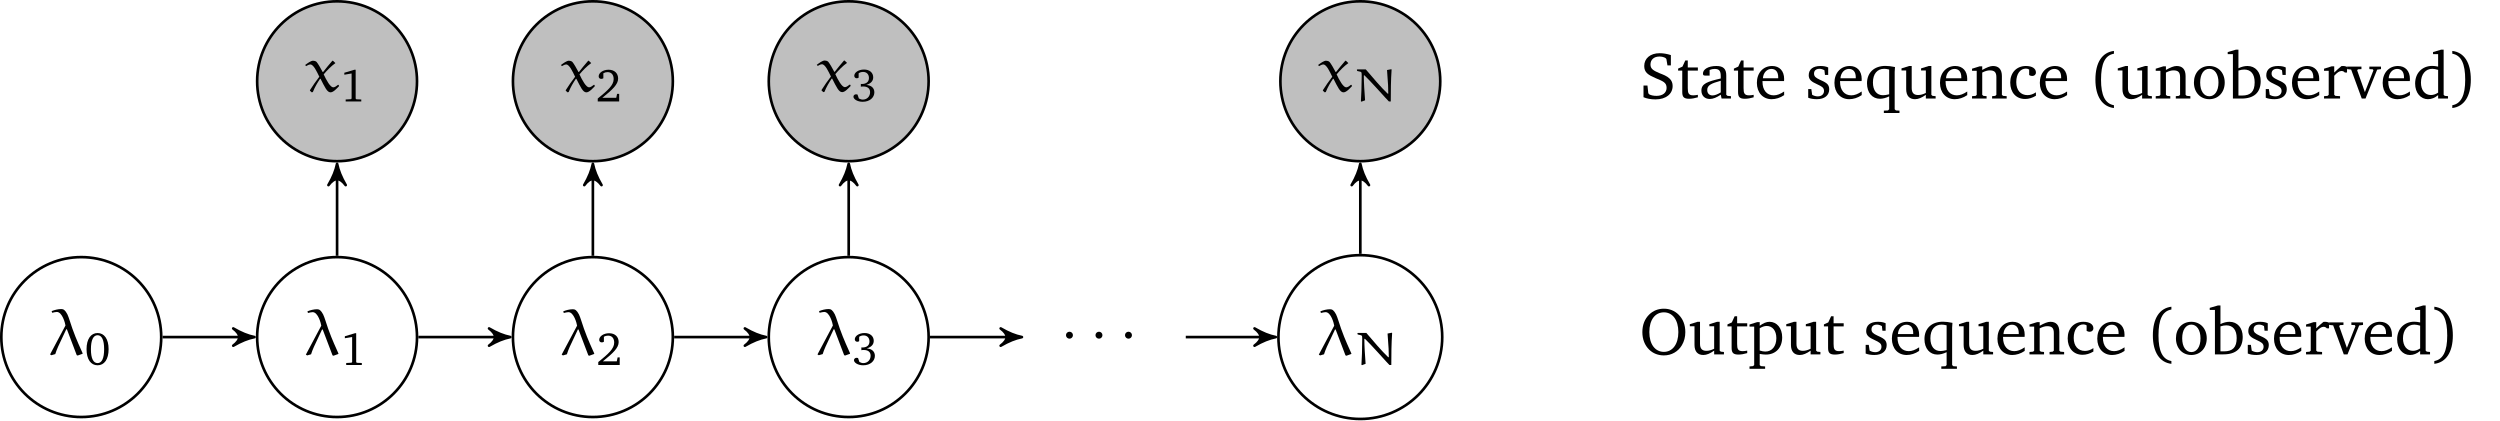
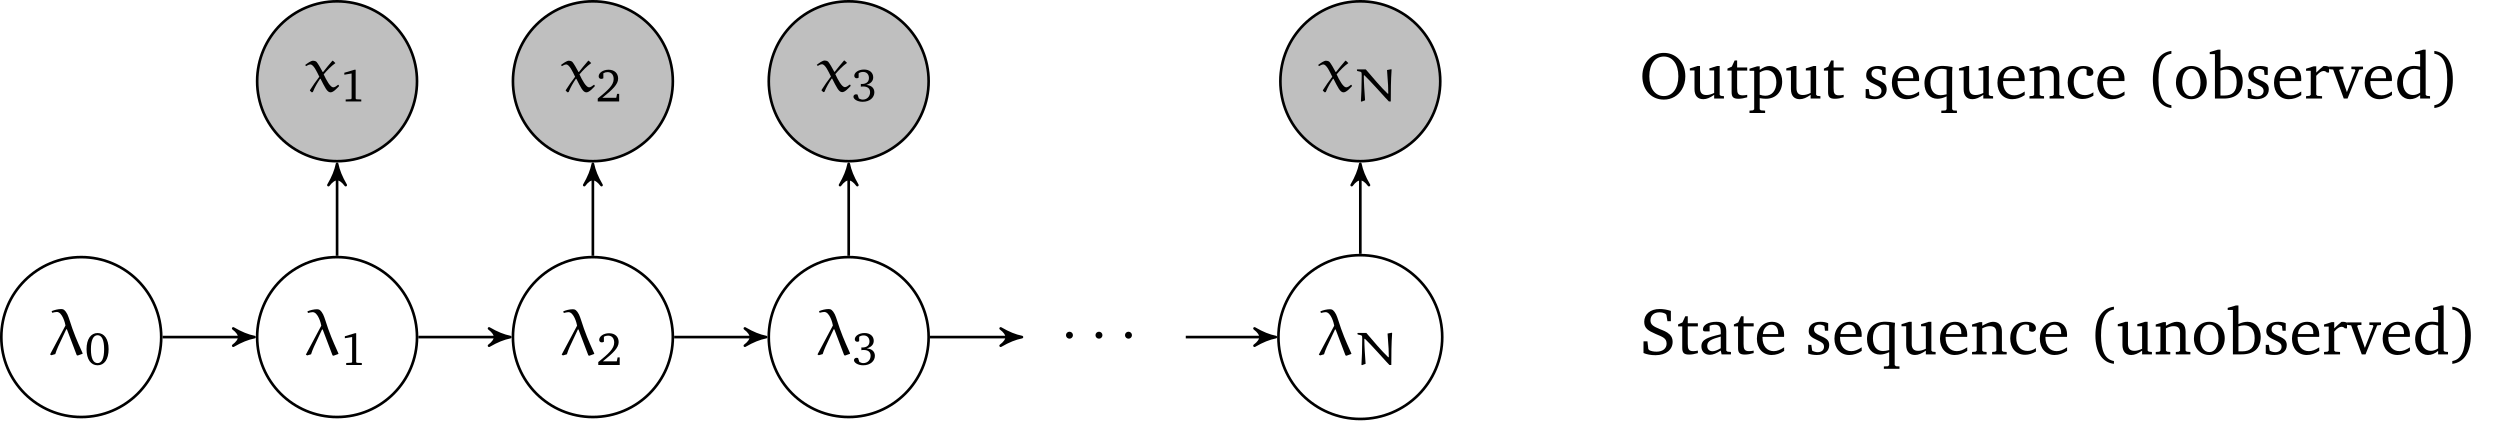
<svg xmlns="http://www.w3.org/2000/svg" xmlns:xlink="http://www.w3.org/1999/xlink" width="375.437pt" height="63.118pt" viewBox="0 0 375.437 63.118" version="1.1">
  <defs>
    <g>
      <symbol overflow="visible" id="glyph0-0">
        <path style="stroke:none;" d="" />
      </symbol>
      <symbol overflow="visible" id="glyph0-1">
        <path style="stroke:none;" d="M 4.203 0.047 L 4.344 0.109 L 5.078 -0.156 C 5.078 -0.156 5.094 -0.188 5.094 -0.234 C 5.094 -0.25 5.078 -0.266 5.078 -0.266 C 4.078 -2.469 3.734 -3.422 3.547 -3.953 C 3.312 -4.594 3.016 -5.656 2.797 -6.094 C 2.469 -6.719 2.219 -6.875 1.891 -6.875 C 1.375 -6.875 0.875 -6.734 0.438 -6.562 L 0.516 -6.312 C 0.75 -6.375 1.062 -6.438 1.219 -6.438 C 2.031 -6.438 2.469 -4.75 2.516 -4.406 L 0.203 -0.062 L 0.391 0.062 L 0.984 -0.109 C 1.234 -0.891 1.328 -1.078 2.609 -3.781 C 2.609 -3.812 2.625 -3.844 2.672 -3.844 C 2.719 -3.844 2.734 -3.812 2.75 -3.781 Z M 4.203 0.047 " />
      </symbol>
      <symbol overflow="visible" id="glyph0-2">
        <path style="stroke:none;" d="M 4.203 -4.609 C 4.188 -4.625 4.172 -4.625 4.141 -4.625 C 4.109 -4.625 4.094 -4.625 4.094 -4.609 C 3.656 -4.094 3.062 -3.406 2.703 -2.922 L 2.641 -2.938 C 2.359 -3.484 1.938 -4.203 1.734 -4.438 C 1.594 -4.578 1.359 -4.625 1.203 -4.625 C 0.875 -4.625 0.375 -4.25 0.016 -3.984 L 0.156 -3.812 C 0.344 -3.922 0.594 -4.062 0.797 -4.062 C 1.281 -4.062 1.766 -2.984 2.141 -2.219 C 1.656 -1.578 1.156 -0.891 0.734 -0.203 L 0.734 -0.125 L 1 0.125 L 1.172 0.078 C 1.469 -0.688 1.859 -1.312 2.25 -1.906 L 2.328 -1.906 C 2.984 -0.625 3.312 0.125 3.828 0.125 C 4.25 0.125 4.75 -0.438 5.109 -0.812 L 5.031 -1 L 4.938 -1 C 4.75 -0.844 4.469 -0.625 4.234 -0.625 C 3.797 -0.625 3.203 -1.688 2.797 -2.578 C 3.312 -3.188 3.953 -3.844 4.516 -4.234 C 4.531 -4.234 4.547 -4.25 4.547 -4.281 C 4.547 -4.281 4.531 -4.312 4.516 -4.312 Z M 4.203 -4.609 " />
      </symbol>
      <symbol overflow="visible" id="glyph1-0">
        <path style="stroke:none;" d="" />
      </symbol>
      <symbol overflow="visible" id="glyph1-1">
        <path style="stroke:none;" d="M 1.938 -4.766 C 0.938 -4.766 0.281 -3.875 0.281 -2.344 C 0.281 -0.797 0.938 0.078 1.938 0.078 C 2.938 0.078 3.594 -0.797 3.594 -2.344 C 3.594 -3.875 2.938 -4.766 1.938 -4.766 Z M 1.938 -4.438 C 2.578 -4.438 2.922 -3.719 2.922 -2.344 C 2.922 -0.969 2.578 -0.25 1.938 -0.25 C 1.297 -0.25 0.938 -0.953 0.938 -2.328 C 0.938 -3.719 1.297 -4.438 1.938 -4.438 Z M 1.938 -4.438 " />
      </symbol>
      <symbol overflow="visible" id="glyph1-2">
        <path style="stroke:none;" d="M 2.172 -4.766 L 0.656 -4.312 L 0.656 -4.016 L 1.75 -4.203 L 1.75 -0.453 L 1.672 -0.344 L 0.859 -0.297 L 0.859 0 L 3.203 0 L 3.203 -0.297 L 2.453 -0.328 L 2.359 -0.438 L 2.359 -4.766 Z M 2.172 -4.766 " />
      </symbol>
      <symbol overflow="visible" id="glyph1-3">
        <path style="stroke:none;" d="M 0.984 -0.547 C 2.516 -1.781 3.359 -2.562 3.359 -3.438 C 3.359 -4.234 2.812 -4.766 1.922 -4.766 C 1.047 -4.766 0.438 -4.266 0.438 -3.781 C 0.438 -3.547 0.578 -3.391 0.828 -3.391 C 0.938 -3.391 1.047 -3.422 1.141 -3.484 L 1.141 -4.234 C 1.359 -4.359 1.547 -4.406 1.766 -4.406 C 2.344 -4.406 2.688 -4.016 2.688 -3.359 C 2.688 -2.438 1.812 -1.672 0.297 -0.438 L 0.297 0 L 3.516 0 L 3.516 -1.141 L 3.203 -1.141 L 3.078 -0.547 Z M 0.984 -0.547 " />
      </symbol>
      <symbol overflow="visible" id="glyph1-4">
        <path style="stroke:none;" d="M 2.203 -2.453 C 2.891 -2.656 3.25 -3.047 3.25 -3.594 C 3.25 -4.297 2.703 -4.766 1.875 -4.766 C 1 -4.766 0.406 -4.297 0.406 -3.828 C 0.406 -3.609 0.562 -3.453 0.781 -3.453 C 0.891 -3.453 0.984 -3.484 1.062 -3.547 L 1.062 -4.203 C 1.266 -4.344 1.484 -4.406 1.734 -4.406 C 2.266 -4.406 2.609 -4.047 2.609 -3.5 C 2.609 -2.938 2.234 -2.594 1.531 -2.594 C 1.484 -2.594 1.438 -2.609 1.391 -2.609 L 1.391 -2.188 C 1.516 -2.219 1.641 -2.219 1.75 -2.219 C 2.422 -2.219 2.781 -1.906 2.781 -1.359 C 2.781 -0.734 2.328 -0.25 1.688 -0.25 C 1.484 -0.25 1.297 -0.312 1.094 -0.422 L 0.891 -1.016 C 0.812 -1.031 0.734 -1.047 0.672 -1.047 C 0.453 -1.047 0.281 -0.891 0.281 -0.688 C 0.281 -0.328 0.844 0.078 1.672 0.078 C 2.734 0.078 3.422 -0.562 3.422 -1.344 C 3.422 -1.969 2.984 -2.406 2.203 -2.453 Z M 2.203 -2.453 " />
      </symbol>
      <symbol overflow="visible" id="glyph2-0">
        <path style="stroke:none;" d="" />
      </symbol>
      <symbol overflow="visible" id="glyph2-1">
        <path style="stroke:none;" d="M 1.906 -2.5 C 1.906 -2.781 1.672 -3.016 1.391 -3.016 C 1.094 -3.016 0.859 -2.781 0.859 -2.5 C 0.859 -2.203 1.094 -1.969 1.391 -1.969 C 1.672 -1.969 1.906 -2.203 1.906 -2.5 Z M 1.906 -2.5 " />
      </symbol>
      <symbol overflow="visible" id="glyph3-0">
        <path style="stroke:none;" d="" />
      </symbol>
      <symbol overflow="visible" id="glyph3-1">
        <path style="stroke:none;" d="M 5.766 -4.844 L 5.125 -4.719 C 5.297 -2.609 5.312 -1.922 5.312 -1.203 C 5.312 -1.188 5.312 -1.156 5.281 -1.156 C 5.234 -1.156 5.219 -1.188 5.188 -1.203 C 4.266 -2.078 2.984 -3.578 1.938 -4.812 L 0.656 -4.812 L 0.594 -4.766 L 0.641 -4.578 C 1.094 -4.469 1.188 -4.469 1.25 -4.391 C 1.359 -4.312 1.312 -3.656 1.312 -3.359 C 1.312 -2.25 1.266 -1.141 1.203 -0.031 L 1.281 0.031 L 1.828 -0.172 C 1.734 -1.391 1.641 -2.906 1.641 -3.812 C 1.641 -3.859 1.641 -3.938 1.688 -3.938 C 1.734 -3.938 1.75 -3.891 1.781 -3.875 C 2.188 -3.484 2.828 -2.812 3.625 -1.938 L 4.875 -0.562 C 5.109 -0.297 5.219 -0.188 5.406 0 L 5.688 0 C 5.688 -1.578 5.703 -3.203 5.812 -4.781 Z M 5.766 -4.844 " />
      </symbol>
      <symbol overflow="visible" id="glyph4-0">
        <path style="stroke:none;" d="" />
      </symbol>
      <symbol overflow="visible" id="glyph4-1">
-         <path style="stroke:none;" d="M 3.656 -6.859 C 2.797 -6.859 2.047 -6.562 1.453 -5.984 C 0.781 -5.328 0.422 -4.438 0.422 -3.344 C 0.422 -2.266 0.781 -1.359 1.453 -0.703 C 2.031 -0.141 2.797 0.156 3.656 0.156 C 4.812 0.156 5.797 -0.422 6.359 -1.375 C 6.703 -1.953 6.875 -2.609 6.875 -3.344 C 6.875 -4.438 6.516 -5.328 5.844 -5.984 C 5.25 -6.562 4.5 -6.859 3.656 -6.859 Z M 3.656 -6.312 C 4.938 -6.312 5.828 -5.203 5.828 -3.344 C 5.828 -1.5 4.938 -0.375 3.656 -0.375 C 2.359 -0.375 1.469 -1.5 1.469 -3.344 C 1.469 -5.219 2.359 -6.312 3.656 -6.312 Z M 3.656 -6.312 " />
+         <path style="stroke:none;" d="M 0.594 -0.203 C 1.062 0 1.672 0.125 2.391 0.125 C 3.984 0.125 4.969 -0.703 4.969 -1.891 C 4.969 -2.328 4.828 -2.688 4.531 -2.984 C 4.078 -3.422 3.531 -3.594 3.031 -3.797 C 2.109 -4.188 1.641 -4.438 1.641 -5.109 C 1.641 -5.828 2.141 -6.312 2.984 -6.312 C 3.344 -6.312 3.641 -6.234 3.891 -6.094 L 4.031 -5.938 L 4.188 -4.984 L 4.703 -4.984 L 4.703 -6.531 C 4.109 -6.719 3.562 -6.812 3.016 -6.812 C 1.594 -6.812 0.703 -6.016 0.703 -4.891 C 0.703 -3.922 1.281 -3.562 2.391 -3.078 C 3.484 -2.609 4.062 -2.438 4.062 -1.609 C 4.062 -0.906 3.516 -0.406 2.547 -0.406 C 2.109 -0.406 1.719 -0.484 1.438 -0.641 L 1.312 -0.812 L 1.188 -1.953 L 0.594 -1.953 Z M 0.594 -0.203 " />
      </symbol>
      <symbol overflow="visible" id="glyph4-2">
-         <path style="stroke:none;" d="M 1.422 -4.891 L 0.266 -4.531 L 0.266 -4.219 L 0.969 -4.219 L 0.969 -1.422 C 0.969 -0.422 1.453 0.094 2.297 0.094 C 2.797 0.094 3.312 -0.125 3.922 -0.562 L 3.922 0 L 5.391 0 L 5.391 -0.359 L 4.922 -0.406 L 4.75 -0.562 L 4.75 -4.891 L 4.359 -4.891 L 3.203 -4.531 L 3.203 -4.219 L 3.922 -4.219 L 3.922 -0.844 C 3.516 -0.641 3.125 -0.531 2.766 -0.531 C 2.094 -0.531 1.797 -0.875 1.797 -1.594 L 1.797 -4.891 Z M 1.422 -4.891 " />
+         <path style="stroke:none;" d="M 0.875 -4.203 L 0.875 -0.984 C 0.875 -0.266 1.094 0.031 1.906 0.031 C 2.297 0.031 2.75 -0.047 3.219 -0.188 L 3.219 -0.562 C 2.984 -0.516 2.766 -0.484 2.531 -0.484 C 1.828 -0.484 1.703 -0.812 1.703 -1.562 L 1.703 -4.203 L 3.219 -4.203 L 3.219 -4.672 L 1.703 -4.672 L 1.703 -5.719 L 1.328 -5.719 L 0.906 -4.797 L 0.25 -4.5 L 0.25 -4.203 Z M 0.875 -4.203 " />
      </symbol>
      <symbol overflow="visible" id="glyph4-3">
-         <path style="stroke:none;" d="M 0.875 -4.203 L 0.875 -0.984 C 0.875 -0.266 1.094 0.031 1.906 0.031 C 2.297 0.031 2.75 -0.047 3.219 -0.188 L 3.219 -0.562 C 2.984 -0.516 2.766 -0.484 2.531 -0.484 C 1.828 -0.484 1.703 -0.812 1.703 -1.562 L 1.703 -4.203 L 3.219 -4.203 L 3.219 -4.672 L 1.703 -4.672 L 1.703 -5.719 L 1.328 -5.719 L 0.906 -4.797 L 0.25 -4.5 L 0.25 -4.203 Z M 0.875 -4.203 " />
+         <path style="stroke:none;" d="M 3.328 -0.578 L 3.453 0 L 4.859 0 L 4.859 -0.359 L 4.344 -0.406 L 4.156 -0.562 L 4.156 -3.453 C 4.156 -4.469 3.719 -4.891 2.672 -4.891 C 1.422 -4.891 0.656 -4.375 0.656 -3.766 C 0.656 -3.531 0.734 -3.453 0.969 -3.453 L 1.656 -3.453 L 1.656 -4.297 C 1.922 -4.406 2.156 -4.453 2.406 -4.453 C 3.125 -4.453 3.328 -4.125 3.328 -3.344 L 3.328 -3.016 C 1.328 -2.547 0.422 -2.25 0.422 -1.203 C 0.422 -0.453 0.906 0.062 1.688 0.062 C 2.172 0.062 2.703 -0.156 3.328 -0.578 Z M 3.328 -0.922 C 2.828 -0.625 2.422 -0.469 2.094 -0.469 C 1.594 -0.469 1.297 -0.797 1.297 -1.281 C 1.297 -2.016 1.922 -2.281 3.328 -2.672 Z M 3.328 -0.922 " />
      </symbol>
      <symbol overflow="visible" id="glyph4-4">
-         <path style="stroke:none;" d="M 0.234 2.172 L 2.578 2.172 L 2.578 1.812 L 1.938 1.766 L 1.766 1.609 L 1.766 -0.062 C 2.141 0 2.438 0.031 2.688 0.031 C 4.172 0.031 5.141 -0.984 5.141 -2.562 C 5.141 -3.953 4.328 -4.891 3.234 -4.891 C 2.766 -4.891 2.297 -4.688 1.766 -4.297 L 1.766 -4.844 L 1.391 -4.844 L 0.234 -4.484 L 0.234 -4.172 L 0.938 -4.172 L 0.938 1.609 L 0.766 1.766 L 0.234 1.812 Z M 1.766 -0.578 L 1.766 -3.922 C 2.141 -4.141 2.469 -4.266 2.812 -4.266 C 3.672 -4.266 4.266 -3.578 4.266 -2.438 C 4.266 -1.203 3.594 -0.422 2.609 -0.422 C 2.375 -0.422 2.094 -0.469 1.766 -0.578 Z M 1.766 -0.578 " />
+         <path style="stroke:none;" d="M 4.469 -1.062 C 3.891 -0.672 3.406 -0.484 2.906 -0.484 C 1.891 -0.484 1.219 -1.234 1.219 -2.516 C 1.219 -2.547 1.219 -2.578 1.219 -2.625 L 4.453 -2.625 C 4.469 -2.734 4.469 -2.828 4.469 -2.938 C 4.469 -4.156 3.766 -4.891 2.672 -4.891 C 1.328 -4.891 0.375 -3.875 0.375 -2.359 C 0.375 -0.891 1.281 0.094 2.594 0.094 C 3.219 0.094 3.875 -0.109 4.469 -0.516 Z M 3.578 -3.047 L 1.281 -3.047 C 1.328 -3.891 1.906 -4.453 2.547 -4.453 C 3.203 -4.453 3.578 -4 3.578 -3.203 C 3.578 -3.156 3.578 -3.094 3.578 -3.047 Z M 3.578 -3.047 " />
      </symbol>
      <symbol overflow="visible" id="glyph4-5">
        <path style="stroke:none;" d="M 3.422 -4.672 C 3.094 -4.828 2.703 -4.891 2.266 -4.891 C 1.125 -4.891 0.5 -4.375 0.5 -3.5 C 0.5 -2.828 0.938 -2.516 1.781 -2.141 C 2.438 -1.828 2.797 -1.656 2.797 -1.141 C 2.797 -0.672 2.438 -0.328 1.859 -0.328 C 1.578 -0.328 1.297 -0.406 1.016 -0.562 L 0.891 -1.422 L 0.422 -1.422 L 0.422 -0.125 C 0.766 0.016 1.203 0.094 1.719 0.094 C 2.891 0.094 3.578 -0.484 3.578 -1.406 C 3.578 -1.781 3.438 -2.078 3.203 -2.266 C 2.875 -2.531 2.5 -2.672 2.141 -2.844 C 1.578 -3.109 1.297 -3.312 1.297 -3.75 C 1.297 -4.203 1.594 -4.469 2.125 -4.469 C 2.359 -4.469 2.609 -4.391 2.859 -4.25 L 2.938 -3.547 L 3.422 -3.547 Z M 3.422 -4.672 " />
      </symbol>
      <symbol overflow="visible" id="glyph4-6">
-         <path style="stroke:none;" d="M 4.469 -1.062 C 3.891 -0.672 3.406 -0.484 2.906 -0.484 C 1.891 -0.484 1.219 -1.234 1.219 -2.516 C 1.219 -2.547 1.219 -2.578 1.219 -2.625 L 4.453 -2.625 C 4.469 -2.734 4.469 -2.828 4.469 -2.938 C 4.469 -4.156 3.766 -4.891 2.672 -4.891 C 1.328 -4.891 0.375 -3.875 0.375 -2.359 C 0.375 -0.891 1.281 0.094 2.594 0.094 C 3.219 0.094 3.875 -0.109 4.469 -0.516 Z M 3.578 -3.047 L 1.281 -3.047 C 1.328 -3.891 1.906 -4.453 2.547 -4.453 C 3.203 -4.453 3.578 -4 3.578 -3.203 C 3.578 -3.156 3.578 -3.094 3.578 -3.047 Z M 3.578 -3.047 " />
+         <path style="stroke:none;" d="M 4.578 -4.734 C 4.047 -4.844 3.562 -4.906 3.156 -4.906 C 1.438 -4.906 0.375 -3.891 0.375 -2.297 C 0.375 -0.875 1.172 0.031 2.328 0.031 C 2.75 0.031 3.203 -0.094 3.703 -0.328 L 3.703 1.609 L 3.531 1.781 L 2.906 1.812 L 2.906 2.172 L 5.25 2.172 L 5.25 1.812 L 4.719 1.781 L 4.531 1.609 L 4.531 -4 C 4.531 -4.109 4.562 -4.344 4.578 -4.734 Z M 3.703 -4.359 L 3.703 -0.641 C 3.312 -0.547 3.016 -0.5 2.781 -0.5 C 1.844 -0.5 1.266 -1.188 1.266 -2.422 C 1.266 -3.719 1.922 -4.469 2.953 -4.469 C 3.156 -4.469 3.406 -4.438 3.703 -4.359 Z M 3.703 -4.359 " />
      </symbol>
      <symbol overflow="visible" id="glyph4-7">
-         <path style="stroke:none;" d="M 4.578 -4.734 C 4.047 -4.844 3.562 -4.906 3.156 -4.906 C 1.438 -4.906 0.375 -3.891 0.375 -2.297 C 0.375 -0.875 1.172 0.031 2.328 0.031 C 2.75 0.031 3.203 -0.094 3.703 -0.328 L 3.703 1.609 L 3.531 1.781 L 2.906 1.812 L 2.906 2.172 L 5.25 2.172 L 5.25 1.812 L 4.719 1.781 L 4.531 1.609 L 4.531 -4 C 4.531 -4.109 4.562 -4.344 4.578 -4.734 Z M 3.703 -4.359 L 3.703 -0.641 C 3.312 -0.547 3.016 -0.5 2.781 -0.5 C 1.844 -0.5 1.266 -1.188 1.266 -2.422 C 1.266 -3.719 1.922 -4.469 2.953 -4.469 C 3.156 -4.469 3.406 -4.438 3.703 -4.359 Z M 3.703 -4.359 " />
+         <path style="stroke:none;" d="M 1.422 -4.891 L 0.266 -4.531 L 0.266 -4.219 L 0.969 -4.219 L 0.969 -1.422 C 0.969 -0.422 1.453 0.094 2.297 0.094 C 2.797 0.094 3.312 -0.125 3.922 -0.562 L 3.922 0 L 5.391 0 L 5.391 -0.359 L 4.922 -0.406 L 4.75 -0.562 L 4.75 -4.891 L 4.359 -4.891 L 3.203 -4.531 L 3.203 -4.219 L 3.922 -4.219 L 3.922 -0.844 C 3.516 -0.641 3.125 -0.531 2.766 -0.531 C 2.094 -0.531 1.797 -0.875 1.797 -1.594 L 1.797 -4.891 Z M 1.422 -4.891 " />
      </symbol>
      <symbol overflow="visible" id="glyph4-8">
        <path style="stroke:none;" d="M 0.297 0 L 2.484 0 L 2.484 -0.359 L 2 -0.406 L 1.828 -0.562 L 1.828 -3.906 C 2.266 -4.125 2.625 -4.234 2.953 -4.234 C 3.688 -4.234 3.953 -3.938 3.953 -3.203 L 3.953 -0.562 L 3.781 -0.406 L 3.312 -0.359 L 3.312 0 L 5.5 0 L 5.5 -0.359 L 4.953 -0.406 L 4.781 -0.562 L 4.781 -3.375 C 4.781 -4.375 4.312 -4.891 3.438 -4.891 C 3.016 -4.891 2.5 -4.672 1.828 -4.297 L 1.828 -4.844 L 1.453 -4.844 L 0.297 -4.484 L 0.297 -4.172 L 1 -4.172 L 1 -0.562 L 0.844 -0.406 L 0.297 -0.359 Z M 0.297 0 " />
      </symbol>
      <symbol overflow="visible" id="glyph4-9">
        <path style="stroke:none;" d="M 4.234 -0.422 L 4.234 -0.938 C 3.812 -0.656 3.406 -0.516 2.969 -0.516 C 1.938 -0.516 1.281 -1.25 1.281 -2.469 C 1.281 -3.734 1.891 -4.5 2.734 -4.5 C 2.906 -4.5 3.078 -4.453 3.219 -4.359 L 3.219 -3.531 C 3.375 -3.438 3.516 -3.391 3.672 -3.391 C 4 -3.391 4.234 -3.594 4.234 -3.922 C 4.234 -4.5 3.688 -4.891 2.734 -4.891 C 1.328 -4.891 0.375 -3.891 0.375 -2.406 C 0.375 -0.922 1.25 0.062 2.609 0.062 C 3.156 0.062 3.688 -0.094 4.234 -0.422 Z M 4.234 -0.422 " />
      </symbol>
      <symbol overflow="visible" id="glyph4-10">
        <path style="stroke:none;" d="M 3.844 -7.156 C 2.078 -6.938 1.062 -5.438 1.062 -2.844 C 1.062 -0.297 2.109 1.219 3.844 1.422 L 3.844 1 C 2.516 0.766 1.906 -0.484 1.906 -2.828 C 1.906 -5.219 2.484 -6.5 3.844 -6.734 Z M 3.844 -7.156 " />
      </symbol>
      <symbol overflow="visible" id="glyph4-11">
        <path style="stroke:none;" d="M 2.688 -4.891 C 1.328 -4.891 0.375 -3.891 0.375 -2.406 C 0.375 -0.922 1.344 0.094 2.688 0.094 C 4.016 0.094 5 -0.922 5 -2.406 C 5 -3.875 4.031 -4.891 2.688 -4.891 Z M 2.688 -4.469 C 3.484 -4.469 4.062 -3.688 4.062 -2.406 C 4.062 -1.109 3.484 -0.344 2.688 -0.344 C 1.891 -0.344 1.312 -1.109 1.312 -2.406 C 1.312 -3.703 1.875 -4.469 2.688 -4.469 Z M 2.688 -4.469 " />
      </symbol>
      <symbol overflow="visible" id="glyph4-12">
        <path style="stroke:none;" d="M 1.312 -7.344 L 0.078 -6.984 L 0.078 -6.672 L 0.859 -6.672 L 0.859 0 L 2.141 0 C 4.031 0 5.031 -0.906 5.031 -2.625 C 5.031 -3.984 4.234 -4.891 3.047 -4.891 C 2.609 -4.891 2.156 -4.781 1.688 -4.547 L 1.688 -7.344 Z M 1.688 -0.453 L 1.688 -4.203 C 2.016 -4.312 2.312 -4.359 2.562 -4.359 C 3.562 -4.359 4.125 -3.672 4.125 -2.438 C 4.125 -1.062 3.531 -0.453 2.234 -0.453 C 2.188 -0.453 2 -0.453 1.688 -0.453 Z M 1.688 -0.453 " />
      </symbol>
      <symbol overflow="visible" id="glyph4-13">
        <path style="stroke:none;" d="M 0.297 0 L 2.703 0 L 2.703 -0.359 L 2 -0.406 L 1.828 -0.562 L 1.828 -3.422 C 2.25 -3.891 2.594 -4.141 2.922 -4.141 C 3.125 -4.141 3.297 -4.062 3.422 -3.906 L 3.75 -3.906 L 3.75 -4.766 C 3.531 -4.859 3.344 -4.891 3.156 -4.891 C 3.078 -4.891 2.984 -4.891 2.906 -4.875 C 2.547 -4.578 2.188 -4.266 1.828 -3.906 L 1.828 -4.844 L 1.453 -4.844 L 0.297 -4.484 L 0.297 -4.172 L 1 -4.172 L 1 -0.562 L 0.828 -0.406 L 0.297 -0.359 Z M 0.297 0 " />
      </symbol>
      <symbol overflow="visible" id="glyph4-14">
        <path style="stroke:none;" d="M -0.047 -4.797 L -0.047 -4.422 L 0.562 -4.359 L 2.156 0 L 2.719 0 L 4.469 -4.344 L 5.047 -4.422 L 5.047 -4.797 L 3.297 -4.797 L 3.297 -4.422 L 3.828 -4.391 L 3.906 -4.234 L 2.625 -0.969 L 1.469 -4.234 L 1.578 -4.391 L 2.109 -4.422 L 2.109 -4.797 Z M -0.047 -4.797 " />
      </symbol>
      <symbol overflow="visible" id="glyph4-15">
        <path style="stroke:none;" d="M 3.812 -6.672 L 3.812 -4.797 C 3.516 -4.859 3.203 -4.906 2.938 -4.906 C 1.422 -4.906 0.359 -3.844 0.359 -2.25 C 0.359 -0.844 1.203 0.094 2.281 0.094 C 2.828 0.094 3.312 -0.109 3.812 -0.516 L 3.812 0 L 5.297 0 L 5.297 -0.359 L 4.812 -0.406 L 4.641 -0.562 L 4.641 -7.344 L 4.266 -7.344 L 3.047 -6.984 L 3.047 -6.672 Z M 3.812 -0.891 C 3.453 -0.656 3.094 -0.531 2.734 -0.531 C 1.828 -0.531 1.234 -1.25 1.234 -2.406 C 1.234 -3.656 1.938 -4.469 2.938 -4.469 C 3.188 -4.469 3.484 -4.406 3.812 -4.312 Z M 3.812 -0.891 " />
      </symbol>
      <symbol overflow="visible" id="glyph4-16">
        <path style="stroke:none;" d="M 0.312 -7.156 L 0.312 -6.734 C 1.672 -6.5 2.25 -5.219 2.25 -2.828 C 2.25 -0.484 1.641 0.766 0.312 1 L 0.312 1.422 C 2.047 1.219 3.094 -0.297 3.094 -2.844 C 3.094 -5.438 2.078 -6.938 0.312 -7.156 Z M 0.312 -7.156 " />
      </symbol>
      <symbol overflow="visible" id="glyph4-17">
-         <path style="stroke:none;" d="M 0.594 -0.203 C 1.062 0 1.672 0.125 2.391 0.125 C 3.984 0.125 4.969 -0.703 4.969 -1.891 C 4.969 -2.328 4.828 -2.688 4.531 -2.984 C 4.078 -3.422 3.531 -3.594 3.031 -3.797 C 2.109 -4.188 1.641 -4.438 1.641 -5.109 C 1.641 -5.828 2.141 -6.312 2.984 -6.312 C 3.344 -6.312 3.641 -6.234 3.891 -6.094 L 4.031 -5.938 L 4.188 -4.984 L 4.703 -4.984 L 4.703 -6.531 C 4.109 -6.719 3.562 -6.812 3.016 -6.812 C 1.594 -6.812 0.703 -6.016 0.703 -4.891 C 0.703 -3.922 1.281 -3.562 2.391 -3.078 C 3.484 -2.609 4.062 -2.438 4.062 -1.609 C 4.062 -0.906 3.516 -0.406 2.547 -0.406 C 2.109 -0.406 1.719 -0.484 1.438 -0.641 L 1.312 -0.812 L 1.188 -1.953 L 0.594 -1.953 Z M 0.594 -0.203 " />
+         <path style="stroke:none;" d="M 3.656 -6.859 C 2.797 -6.859 2.047 -6.562 1.453 -5.984 C 0.781 -5.328 0.422 -4.438 0.422 -3.344 C 0.422 -2.266 0.781 -1.359 1.453 -0.703 C 2.031 -0.141 2.797 0.156 3.656 0.156 C 4.812 0.156 5.797 -0.422 6.359 -1.375 C 6.703 -1.953 6.875 -2.609 6.875 -3.344 C 6.875 -4.438 6.516 -5.328 5.844 -5.984 C 5.25 -6.562 4.5 -6.859 3.656 -6.859 Z M 3.656 -6.312 C 4.938 -6.312 5.828 -5.203 5.828 -3.344 C 5.828 -1.5 4.938 -0.375 3.656 -0.375 C 2.359 -0.375 1.469 -1.5 1.469 -3.344 C 1.469 -5.219 2.359 -6.312 3.656 -6.312 Z M 3.656 -6.312 " />
      </symbol>
      <symbol overflow="visible" id="glyph4-18">
-         <path style="stroke:none;" d="M 3.328 -0.578 L 3.453 0 L 4.859 0 L 4.859 -0.359 L 4.344 -0.406 L 4.156 -0.562 L 4.156 -3.453 C 4.156 -4.469 3.719 -4.891 2.672 -4.891 C 1.422 -4.891 0.656 -4.375 0.656 -3.766 C 0.656 -3.531 0.734 -3.453 0.969 -3.453 L 1.656 -3.453 L 1.656 -4.297 C 1.922 -4.406 2.156 -4.453 2.406 -4.453 C 3.125 -4.453 3.328 -4.125 3.328 -3.344 L 3.328 -3.016 C 1.328 -2.547 0.422 -2.25 0.422 -1.203 C 0.422 -0.453 0.906 0.062 1.688 0.062 C 2.172 0.062 2.703 -0.156 3.328 -0.578 Z M 3.328 -0.922 C 2.828 -0.625 2.422 -0.469 2.094 -0.469 C 1.594 -0.469 1.297 -0.797 1.297 -1.281 C 1.297 -2.016 1.922 -2.281 3.328 -2.672 Z M 3.328 -0.922 " />
+         <path style="stroke:none;" d="M 0.234 2.172 L 2.578 2.172 L 2.578 1.812 L 1.938 1.766 L 1.766 1.609 L 1.766 -0.062 C 2.141 0 2.438 0.031 2.688 0.031 C 4.172 0.031 5.141 -0.984 5.141 -2.562 C 5.141 -3.953 4.328 -4.891 3.234 -4.891 C 2.766 -4.891 2.297 -4.688 1.766 -4.297 L 1.766 -4.844 L 1.391 -4.844 L 0.234 -4.484 L 0.234 -4.172 L 0.938 -4.172 L 0.938 1.609 L 0.766 1.766 L 0.234 1.812 Z M 1.766 -0.578 L 1.766 -3.922 C 2.141 -4.141 2.469 -4.266 2.812 -4.266 C 3.672 -4.266 4.266 -3.578 4.266 -2.438 C 4.266 -1.203 3.594 -0.422 2.609 -0.422 C 2.375 -0.422 2.094 -0.469 1.766 -0.578 Z M 1.766 -0.578 " />
      </symbol>
    </g>
    <clipPath id="clip1">
      <path d="M 0 32 L 30 32 L 30 63.117 L 0 63.117 Z M 0 32 " />
    </clipPath>
    <clipPath id="clip2">
      <path d="M 32 32 L 69 32 L 69 63.117 L 32 63.117 Z M 32 32 " />
    </clipPath>
    <clipPath id="clip3">
      <path d="M 71 32 L 107 32 L 107 63.117 L 71 63.117 Z M 71 32 " />
    </clipPath>
    <clipPath id="clip4">
      <path d="M 109 32 L 146 32 L 146 63.117 L 109 63.117 Z M 109 32 " />
    </clipPath>
    <clipPath id="clip5">
      <path d="M 148 32 L 184 32 L 184 63.117 L 148 63.117 Z M 148 32 " />
    </clipPath>
    <clipPath id="clip6">
      <path d="M 186 32 L 223 32 L 223 63.117 L 186 63.117 Z M 186 32 " />
    </clipPath>
  </defs>
  <g id="surface1">
    <g clip-path="url(#clip1)" clip-rule="nonzero">
      <path style="fill:none;stroke-width:0.399;stroke-linecap:butt;stroke-linejoin:miter;stroke:rgb(0%,0%,0%);stroke-opacity:1;stroke-miterlimit:10;" d="M 12.007 -0.001 C 12.007 6.632 6.632 12.007 -0.001 12.007 C -6.63 12.007 -12.005 6.632 -12.005 -0.001 C -12.005 -6.63 -6.63 -12.005 -0.001 -12.005 C 6.632 -12.005 12.007 -6.63 12.007 -0.001 Z M 12.007 -0.001 " transform="matrix(1,0,0,-1,12.204,50.62)" />
    </g>
    <g style="fill:rgb(0%,0%,0%);fill-opacity:1;">
      <use xlink:href="#glyph0-1" x="7.317" y="53.285" />
    </g>
    <g style="fill:rgb(0%,0%,0%);fill-opacity:1;">
      <use xlink:href="#glyph1-1" x="12.716" y="54.779" />
    </g>
    <g clip-path="url(#clip2)" clip-rule="nonzero">
      <path style="fill:none;stroke-width:0.399;stroke-linecap:butt;stroke-linejoin:miter;stroke:rgb(0%,0%,0%);stroke-opacity:1;stroke-miterlimit:10;" d="M 50.421 -0.001 C 50.421 6.632 45.046 12.007 38.417 12.007 C 31.784 12.007 26.413 6.632 26.413 -0.001 C 26.413 -6.63 31.784 -12.005 38.417 -12.005 C 45.046 -12.005 50.421 -6.63 50.421 -0.001 Z M 50.421 -0.001 " transform="matrix(1,0,0,-1,12.204,50.62)" />
    </g>
    <g style="fill:rgb(0%,0%,0%);fill-opacity:1;">
      <use xlink:href="#glyph0-1" x="45.732" y="53.315" />
    </g>
    <g style="fill:rgb(0%,0%,0%);fill-opacity:1;">
      <use xlink:href="#glyph1-2" x="51.132" y="54.809" />
    </g>
    <g clip-path="url(#clip3)" clip-rule="nonzero">
      <path style="fill:none;stroke-width:0.399;stroke-linecap:butt;stroke-linejoin:miter;stroke:rgb(0%,0%,0%);stroke-opacity:1;stroke-miterlimit:10;" d="M 88.839 -0.001 C 88.839 6.632 83.464 12.007 76.831 12.007 C 70.202 12.007 64.827 6.632 64.827 -0.001 C 64.827 -6.63 70.202 -12.005 76.831 -12.005 C 83.464 -12.005 88.839 -6.63 88.839 -0.001 Z M 88.839 -0.001 " transform="matrix(1,0,0,-1,12.204,50.62)" />
    </g>
    <g style="fill:rgb(0%,0%,0%);fill-opacity:1;">
      <use xlink:href="#glyph0-1" x="84.148" y="53.315" />
    </g>
    <g style="fill:rgb(0%,0%,0%);fill-opacity:1;">
      <use xlink:href="#glyph1-3" x="89.548" y="54.809" />
    </g>
    <g clip-path="url(#clip4)" clip-rule="nonzero">
      <path style="fill:none;stroke-width:0.399;stroke-linecap:butt;stroke-linejoin:miter;stroke:rgb(0%,0%,0%);stroke-opacity:1;stroke-miterlimit:10;" d="M 127.253 -0.001 C 127.253 6.632 121.878 12.007 115.249 12.007 C 108.62 12.007 103.245 6.632 103.245 -0.001 C 103.245 -6.63 108.62 -12.005 115.249 -12.005 C 121.878 -12.005 127.253 -6.63 127.253 -0.001 Z M 127.253 -0.001 " transform="matrix(1,0,0,-1,12.204,50.62)" />
    </g>
    <g style="fill:rgb(0%,0%,0%);fill-opacity:1;">
      <use xlink:href="#glyph0-1" x="122.564" y="53.285" />
    </g>
    <g style="fill:rgb(0%,0%,0%);fill-opacity:1;">
      <use xlink:href="#glyph1-4" x="127.964" y="54.779" />
    </g>
    <g clip-path="url(#clip5)" clip-rule="nonzero">
      <path style="fill:none;stroke-width:0.399;stroke-linecap:butt;stroke-linejoin:miter;stroke:rgb(100%,100%,100%);stroke-opacity:1;stroke-miterlimit:10;" d="M 165.671 -0.001 C 165.671 6.632 160.296 12.007 153.667 12.007 C 147.034 12.007 141.659 6.632 141.659 -0.001 C 141.659 -6.63 147.034 -12.005 153.667 -12.005 C 160.296 -12.005 165.671 -6.63 165.671 -0.001 Z M 165.671 -0.001 " transform="matrix(1,0,0,-1,12.204,50.62)" />
    </g>
    <g style="fill:rgb(0%,0%,0%);fill-opacity:1;">
      <use xlink:href="#glyph2-1" x="159.223" y="52.831" />
    </g>
    <g style="fill:rgb(0%,0%,0%);fill-opacity:1;">
      <use xlink:href="#glyph2-1" x="163.654" y="52.831" />
    </g>
    <g style="fill:rgb(0%,0%,0%);fill-opacity:1;">
      <use xlink:href="#glyph2-1" x="168.086" y="52.831" />
    </g>
    <g clip-path="url(#clip6)" clip-rule="nonzero">
      <path style="fill:none;stroke-width:0.399;stroke-linecap:butt;stroke-linejoin:miter;stroke:rgb(0%,0%,0%);stroke-opacity:1;stroke-miterlimit:10;" d="M 204.382 -0.001 C 204.382 6.792 198.874 12.3 192.081 12.3 C 185.288 12.3 179.784 6.792 179.784 -0.001 C 179.784 -6.794 185.288 -12.298 192.081 -12.298 C 198.874 -12.298 204.382 -6.794 204.382 -0.001 Z M 204.382 -0.001 " transform="matrix(1,0,0,-1,12.204,50.62)" />
    </g>
    <g style="fill:rgb(0%,0%,0%);fill-opacity:1;">
      <use xlink:href="#glyph0-1" x="197.851" y="53.315" />
    </g>
    <g style="fill:rgb(0%,0%,0%);fill-opacity:1;">
      <use xlink:href="#glyph3-1" x="203.251" y="54.809" />
    </g>
    <path style="fill:none;stroke-width:0.399;stroke-linecap:butt;stroke-linejoin:miter;stroke:rgb(0%,0%,0%);stroke-opacity:1;stroke-miterlimit:10;" d="M 12.206 -0.001 L 25.214 -0.001 " transform="matrix(1,0,0,-1,12.204,50.62)" />
    <path style="fill-rule:nonzero;fill:rgb(0%,0%,0%);fill-opacity:1;stroke-width:0.399;stroke-linecap:butt;stroke-linejoin:round;stroke:rgb(0%,0%,0%);stroke-opacity:1;stroke-miterlimit:10;" d="M 0.795 -0.001 C -0.201 0.198 -1.197 0.597 -2.392 1.296 C -1.197 0.397 -1.197 -0.4 -2.392 -1.294 C -1.197 -0.599 -0.201 -0.2 0.795 -0.001 Z M 0.795 -0.001 " transform="matrix(1,0,0,-1,37.41974,50.62)" />
    <path style="fill:none;stroke-width:0.399;stroke-linecap:butt;stroke-linejoin:miter;stroke:rgb(0%,0%,0%);stroke-opacity:1;stroke-miterlimit:10;" d="M 50.62 -0.001 L 63.632 -0.001 " transform="matrix(1,0,0,-1,12.204,50.62)" />
    <path style="fill-rule:nonzero;fill:rgb(0%,0%,0%);fill-opacity:1;stroke-width:0.399;stroke-linecap:butt;stroke-linejoin:round;stroke:rgb(0%,0%,0%);stroke-opacity:1;stroke-miterlimit:10;" d="M 0.797 -0.001 C -0.199 0.198 -1.195 0.597 -2.391 1.296 C -1.195 0.397 -1.195 -0.4 -2.391 -1.294 C -1.195 -0.599 -0.199 -0.2 0.797 -0.001 Z M 0.797 -0.001 " transform="matrix(1,0,0,-1,75.83611,50.62)" />
    <path style="fill:none;stroke-width:0.399;stroke-linecap:butt;stroke-linejoin:miter;stroke:rgb(0%,0%,0%);stroke-opacity:1;stroke-miterlimit:10;" d="M 89.038 -0.001 L 102.05 -0.001 " transform="matrix(1,0,0,-1,12.204,50.62)" />
    <path style="fill-rule:nonzero;fill:rgb(0%,0%,0%);fill-opacity:1;stroke-width:0.399;stroke-linecap:butt;stroke-linejoin:round;stroke:rgb(0%,0%,0%);stroke-opacity:1;stroke-miterlimit:10;" d="M 0.798 -0.001 C -0.198 0.198 -1.194 0.597 -2.389 1.296 C -1.194 0.397 -1.194 -0.4 -2.389 -1.294 C -1.194 -0.599 -0.198 -0.2 0.798 -0.001 Z M 0.798 -0.001 " transform="matrix(1,0,0,-1,114.2525,50.62)" />
    <path style="fill:none;stroke-width:0.399;stroke-linecap:butt;stroke-linejoin:miter;stroke:rgb(0%,0%,0%);stroke-opacity:1;stroke-miterlimit:10;" d="M 127.452 -0.001 L 140.464 -0.001 " transform="matrix(1,0,0,-1,12.204,50.62)" />
    <path style="fill-rule:nonzero;fill:rgb(0%,0%,0%);fill-opacity:1;stroke-width:0.399;stroke-linecap:butt;stroke-linejoin:round;stroke:rgb(0%,0%,0%);stroke-opacity:1;stroke-miterlimit:10;" d="M 0.796 -0.001 C -0.2 0.198 -1.196 0.597 -2.392 1.296 C -1.196 0.397 -1.196 -0.4 -2.392 -1.294 C -1.196 -0.599 -0.2 -0.2 0.796 -0.001 Z M 0.796 -0.001 " transform="matrix(1,0,0,-1,152.6689,50.62)" />
    <path style="fill:none;stroke-width:0.399;stroke-linecap:butt;stroke-linejoin:miter;stroke:rgb(0%,0%,0%);stroke-opacity:1;stroke-miterlimit:10;" d="M 165.87 -0.001 L 178.589 -0.001 " transform="matrix(1,0,0,-1,12.204,50.62)" />
    <path style="fill-rule:nonzero;fill:rgb(0%,0%,0%);fill-opacity:1;stroke-width:0.399;stroke-linecap:butt;stroke-linejoin:round;stroke:rgb(0%,0%,0%);stroke-opacity:1;stroke-miterlimit:10;" d="M 0.799 -0.001 C -0.197 0.198 -1.197 0.597 -2.393 1.296 C -1.197 0.397 -1.197 -0.4 -2.393 -1.294 C -1.197 -0.599 -0.197 -0.2 0.799 -0.001 Z M 0.799 -0.001 " transform="matrix(1,0,0,-1,190.7911,50.62)" />
    <path style="fill-rule:nonzero;fill:rgb(75%,75%,75%);fill-opacity:1;stroke-width:0.399;stroke-linecap:butt;stroke-linejoin:miter;stroke:rgb(0%,0%,0%);stroke-opacity:1;stroke-miterlimit:10;" d="M 50.421 38.417 C 50.421 45.046 45.046 50.421 38.417 50.421 C 31.784 50.421 26.413 45.046 26.413 38.417 C 26.413 31.788 31.784 26.413 38.417 26.413 C 45.046 26.413 50.421 31.788 50.421 38.417 Z M 50.421 38.417 " transform="matrix(1,0,0,-1,12.204,50.62)" />
    <g style="fill:rgb(0%,0%,0%);fill-opacity:1;">
      <use xlink:href="#glyph0-2" x="45.812" y="13.743" />
    </g>
    <g style="fill:rgb(0%,0%,0%);fill-opacity:1;">
      <use xlink:href="#glyph1-2" x="51.052" y="15.237" />
    </g>
    <path style="fill-rule:nonzero;fill:rgb(75%,75%,75%);fill-opacity:1;stroke-width:0.399;stroke-linecap:butt;stroke-linejoin:miter;stroke:rgb(0%,0%,0%);stroke-opacity:1;stroke-miterlimit:10;" d="M 88.839 38.417 C 88.839 45.046 83.464 50.421 76.831 50.421 C 70.202 50.421 64.827 45.046 64.827 38.417 C 64.827 31.788 70.202 26.413 76.831 26.413 C 83.464 26.413 88.839 31.788 88.839 38.417 Z M 88.839 38.417 " transform="matrix(1,0,0,-1,12.204,50.62)" />
    <g style="fill:rgb(0%,0%,0%);fill-opacity:1;">
      <use xlink:href="#glyph0-2" x="84.228" y="13.743" />
    </g>
    <g style="fill:rgb(0%,0%,0%);fill-opacity:1;">
      <use xlink:href="#glyph1-3" x="89.468" y="15.237" />
    </g>
    <path style="fill-rule:nonzero;fill:rgb(75%,75%,75%);fill-opacity:1;stroke-width:0.399;stroke-linecap:butt;stroke-linejoin:miter;stroke:rgb(0%,0%,0%);stroke-opacity:1;stroke-miterlimit:10;" d="M 127.253 38.417 C 127.253 45.046 121.878 50.421 115.249 50.421 C 108.62 50.421 103.245 45.046 103.245 38.417 C 103.245 31.788 108.62 26.413 115.249 26.413 C 121.878 26.413 127.253 31.788 127.253 38.417 Z M 127.253 38.417 " transform="matrix(1,0,0,-1,12.204,50.62)" />
    <g style="fill:rgb(0%,0%,0%);fill-opacity:1;">
      <use xlink:href="#glyph0-2" x="122.644" y="13.713" />
    </g>
    <g style="fill:rgb(0%,0%,0%);fill-opacity:1;">
      <use xlink:href="#glyph1-4" x="127.884" y="15.208" />
    </g>
    <path style="fill-rule:nonzero;fill:rgb(75%,75%,75%);fill-opacity:1;stroke-width:0.399;stroke-linecap:butt;stroke-linejoin:miter;stroke:rgb(0%,0%,0%);stroke-opacity:1;stroke-miterlimit:10;" d="M 204.085 38.417 C 204.085 45.046 198.714 50.421 192.081 50.421 C 185.452 50.421 180.077 45.046 180.077 38.417 C 180.077 31.788 185.452 26.413 192.081 26.413 C 198.714 26.413 204.085 31.788 204.085 38.417 Z M 204.085 38.417 " transform="matrix(1,0,0,-1,12.204,50.62)" />
    <g style="fill:rgb(0%,0%,0%);fill-opacity:1;">
      <use xlink:href="#glyph0-2" x="197.931" y="13.743" />
    </g>
    <g style="fill:rgb(0%,0%,0%);fill-opacity:1;">
      <use xlink:href="#glyph3-1" x="203.171" y="15.237" />
    </g>
    <path style="fill:none;stroke-width:0.399;stroke-linecap:butt;stroke-linejoin:miter;stroke:rgb(0%,0%,0%);stroke-opacity:1;stroke-miterlimit:10;" d="M 38.417 12.206 L 38.417 25.218 " transform="matrix(1,0,0,-1,12.204,50.62)" />
    <path style="fill-rule:nonzero;fill:rgb(0%,0%,0%);fill-opacity:1;stroke-width:0.399;stroke-linecap:butt;stroke-linejoin:round;stroke:rgb(0%,0%,0%);stroke-opacity:1;stroke-miterlimit:10;" d="M 0.799 -0.001 C -0.197 0.198 -1.197 0.597 -2.393 1.296 C -1.197 0.398 -1.197 -0.399 -2.393 -1.294 C -1.197 -0.598 -0.197 -0.2 0.799 -0.001 Z M 0.799 -0.001 " transform="matrix(0,-1,-1,0,50.62037,25.40426)" />
    <path style="fill:none;stroke-width:0.399;stroke-linecap:butt;stroke-linejoin:miter;stroke:rgb(0%,0%,0%);stroke-opacity:1;stroke-miterlimit:10;" d="M 76.831 12.206 L 76.831 25.218 " transform="matrix(1,0,0,-1,12.204,50.62)" />
    <path style="fill-rule:nonzero;fill:rgb(0%,0%,0%);fill-opacity:1;stroke-width:0.399;stroke-linecap:butt;stroke-linejoin:round;stroke:rgb(0%,0%,0%);stroke-opacity:1;stroke-miterlimit:10;" d="M 0.799 0.002 C -0.197 0.201 -1.197 0.599 -2.393 1.295 C -1.197 0.4 -1.197 -0.397 -2.393 -1.295 C -1.197 -0.596 -0.197 -0.198 0.799 0.002 Z M 0.799 0.002 " transform="matrix(0,-1,-1,0,89.03673,25.40426)" />
    <path style="fill:none;stroke-width:0.399;stroke-linecap:butt;stroke-linejoin:miter;stroke:rgb(0%,0%,0%);stroke-opacity:1;stroke-miterlimit:10;" d="M 115.249 12.206 L 115.249 25.218 " transform="matrix(1,0,0,-1,12.204,50.62)" />
    <path style="fill-rule:nonzero;fill:rgb(0%,0%,0%);fill-opacity:1;stroke-width:0.399;stroke-linecap:butt;stroke-linejoin:round;stroke:rgb(0%,0%,0%);stroke-opacity:1;stroke-miterlimit:10;" d="M 0.799 -0 C -0.197 0.199 -1.197 0.598 -2.393 1.297 C -1.197 0.398 -1.197 -0.398 -2.393 -1.297 C -1.197 -0.598 -0.197 -0.199 0.799 -0 Z M 0.799 -0 " transform="matrix(0,-1,-1,0,127.4531,25.40426)" />
    <path style="fill:none;stroke-width:0.399;stroke-linecap:butt;stroke-linejoin:miter;stroke:rgb(0%,0%,0%);stroke-opacity:1;stroke-miterlimit:10;" d="M 192.081 12.499 L 192.081 25.218 " transform="matrix(1,0,0,-1,12.204,50.62)" />
    <path style="fill-rule:nonzero;fill:rgb(0%,0%,0%);fill-opacity:1;stroke-width:0.399;stroke-linecap:butt;stroke-linejoin:round;stroke:rgb(0%,0%,0%);stroke-opacity:1;stroke-miterlimit:10;" d="M 0.799 0.001 C -0.197 0.2 -1.197 0.598 -2.393 1.294 C -1.197 0.399 -1.197 -0.398 -2.393 -1.296 C -1.197 -0.597 -0.197 -0.199 0.799 0.001 Z M 0.799 0.001 " transform="matrix(0,-1,-1,0,204.2859,25.40426)" />
    <g style="fill:rgb(0%,0%,0%);fill-opacity:1;">
      <use xlink:href="#glyph4-1" x="246.219" y="53.217" />
-       <use xlink:href="#glyph4-2" x="253.502" y="53.217" />
-       <use xlink:href="#glyph4-3" x="259.17" y="53.217" />
-       <use xlink:href="#glyph4-4" x="262.498" y="53.217" />
-       <use xlink:href="#glyph4-2" x="267.987" y="53.217" />
-       <use xlink:href="#glyph4-3" x="273.656" y="53.217" />
-     </g>
-     <g style="fill:rgb(0%,0%,0%);fill-opacity:1;">
-       <use xlink:href="#glyph4-5" x="279.753" y="53.217" />
-       <use xlink:href="#glyph4-6" x="283.738" y="53.217" />
-       <use xlink:href="#glyph4-7" x="288.63" y="53.217" />
-       <use xlink:href="#glyph4-2" x="293.92" y="53.217" />
-       <use xlink:href="#glyph4-6" x="299.589" y="53.217" />
-       <use xlink:href="#glyph4-8" x="304.48" y="53.217" />
-       <use xlink:href="#glyph4-9" x="310.139" y="53.217" />
-       <use xlink:href="#glyph4-6" x="314.582" y="53.217" />
-     </g>
-     <g style="fill:rgb(0%,0%,0%);fill-opacity:1;">
-       <use xlink:href="#glyph4-10" x="322.244" y="53.217" />
-       <use xlink:href="#glyph4-11" x="326.398" y="53.217" />
-       <use xlink:href="#glyph4-12" x="331.768" y="53.217" />
-       <use xlink:href="#glyph4-5" x="337.138" y="53.217" />
-       <use xlink:href="#glyph4-6" x="341.123" y="53.217" />
-       <use xlink:href="#glyph4-13" x="346.014" y="53.217" />
-       <use xlink:href="#glyph4-14" x="349.82" y="53.217" />
-       <use xlink:href="#glyph4-6" x="354.742" y="53.217" />
-       <use xlink:href="#glyph4-15" x="359.633" y="53.217" />
-       <use xlink:href="#glyph4-16" x="365.262" y="53.217" />
+       <use xlink:href="#glyph4-2" x="251.758" y="53.217" />
+       <use xlink:href="#glyph4-3" x="255.086" y="53.217" />
+       <use xlink:href="#glyph4-2" x="260.137" y="53.217" />
+       <use xlink:href="#glyph4-4" x="263.464" y="53.217" />
+     </g>
+     <g style="fill:rgb(0%,0%,0%);fill-opacity:1;">
+       <use xlink:href="#glyph4-5" x="271.125" y="53.217" />
+       <use xlink:href="#glyph4-4" x="275.111" y="53.217" />
+       <use xlink:href="#glyph4-6" x="280.002" y="53.217" />
+       <use xlink:href="#glyph4-7" x="285.292" y="53.217" />
+       <use xlink:href="#glyph4-4" x="290.961" y="53.217" />
+       <use xlink:href="#glyph4-8" x="295.853" y="53.217" />
+       <use xlink:href="#glyph4-9" x="301.511" y="53.217" />
+       <use xlink:href="#glyph4-4" x="305.955" y="53.217" />
+     </g>
+     <g style="fill:rgb(0%,0%,0%);fill-opacity:1;">
+       <use xlink:href="#glyph4-10" x="313.616" y="53.217" />
+       <use xlink:href="#glyph4-7" x="317.77" y="53.217" />
+       <use xlink:href="#glyph4-8" x="323.439" y="53.217" />
+       <use xlink:href="#glyph4-11" x="329.098" y="53.217" />
+       <use xlink:href="#glyph4-12" x="334.468" y="53.217" />
+       <use xlink:href="#glyph4-5" x="339.838" y="53.217" />
+       <use xlink:href="#glyph4-4" x="343.823" y="53.217" />
+       <use xlink:href="#glyph4-13" x="348.714" y="53.217" />
+       <use xlink:href="#glyph4-14" x="352.52" y="53.217" />
+       <use xlink:href="#glyph4-4" x="357.441" y="53.217" />
+       <use xlink:href="#glyph4-15" x="362.333" y="53.217" />
+       <use xlink:href="#glyph4-16" x="367.962" y="53.217" />
    </g>
    <g style="fill:rgb(0%,0%,0%);fill-opacity:1;">
      <use xlink:href="#glyph4-17" x="246.219" y="14.802" />
-       <use xlink:href="#glyph4-3" x="251.758" y="14.802" />
-       <use xlink:href="#glyph4-18" x="255.086" y="14.802" />
-       <use xlink:href="#glyph4-3" x="260.137" y="14.802" />
-       <use xlink:href="#glyph4-6" x="263.464" y="14.802" />
-     </g>
-     <g style="fill:rgb(0%,0%,0%);fill-opacity:1;">
-       <use xlink:href="#glyph4-5" x="271.125" y="14.802" />
-       <use xlink:href="#glyph4-6" x="275.111" y="14.802" />
-       <use xlink:href="#glyph4-7" x="280.002" y="14.802" />
-       <use xlink:href="#glyph4-2" x="285.292" y="14.802" />
-       <use xlink:href="#glyph4-6" x="290.961" y="14.802" />
-       <use xlink:href="#glyph4-8" x="295.853" y="14.802" />
-       <use xlink:href="#glyph4-9" x="301.511" y="14.802" />
-       <use xlink:href="#glyph4-6" x="305.955" y="14.802" />
-     </g>
-     <g style="fill:rgb(0%,0%,0%);fill-opacity:1;">
-       <use xlink:href="#glyph4-10" x="313.616" y="14.802" />
-       <use xlink:href="#glyph4-2" x="317.77" y="14.802" />
-       <use xlink:href="#glyph4-8" x="323.439" y="14.802" />
-       <use xlink:href="#glyph4-11" x="329.098" y="14.802" />
-       <use xlink:href="#glyph4-12" x="334.468" y="14.802" />
-       <use xlink:href="#glyph4-5" x="339.838" y="14.802" />
-       <use xlink:href="#glyph4-6" x="343.823" y="14.802" />
-       <use xlink:href="#glyph4-13" x="348.714" y="14.802" />
-       <use xlink:href="#glyph4-14" x="352.52" y="14.802" />
-       <use xlink:href="#glyph4-6" x="357.441" y="14.802" />
-       <use xlink:href="#glyph4-15" x="362.333" y="14.802" />
-       <use xlink:href="#glyph4-16" x="367.962" y="14.802" />
+       <use xlink:href="#glyph4-7" x="253.502" y="14.802" />
+       <use xlink:href="#glyph4-2" x="259.17" y="14.802" />
+       <use xlink:href="#glyph4-18" x="262.498" y="14.802" />
+       <use xlink:href="#glyph4-7" x="267.987" y="14.802" />
+       <use xlink:href="#glyph4-2" x="273.656" y="14.802" />
+     </g>
+     <g style="fill:rgb(0%,0%,0%);fill-opacity:1;">
+       <use xlink:href="#glyph4-5" x="279.753" y="14.802" />
+       <use xlink:href="#glyph4-4" x="283.738" y="14.802" />
+       <use xlink:href="#glyph4-6" x="288.63" y="14.802" />
+       <use xlink:href="#glyph4-7" x="293.92" y="14.802" />
+       <use xlink:href="#glyph4-4" x="299.589" y="14.802" />
+       <use xlink:href="#glyph4-8" x="304.48" y="14.802" />
+       <use xlink:href="#glyph4-9" x="310.139" y="14.802" />
+       <use xlink:href="#glyph4-4" x="314.582" y="14.802" />
+     </g>
+     <g style="fill:rgb(0%,0%,0%);fill-opacity:1;">
+       <use xlink:href="#glyph4-10" x="322.244" y="14.802" />
+       <use xlink:href="#glyph4-11" x="326.398" y="14.802" />
+       <use xlink:href="#glyph4-12" x="331.768" y="14.802" />
+       <use xlink:href="#glyph4-5" x="337.138" y="14.802" />
+       <use xlink:href="#glyph4-4" x="341.123" y="14.802" />
+       <use xlink:href="#glyph4-13" x="346.014" y="14.802" />
+       <use xlink:href="#glyph4-14" x="349.82" y="14.802" />
+       <use xlink:href="#glyph4-4" x="354.742" y="14.802" />
+       <use xlink:href="#glyph4-15" x="359.633" y="14.802" />
+       <use xlink:href="#glyph4-16" x="365.262" y="14.802" />
    </g>
  </g>
</svg>
